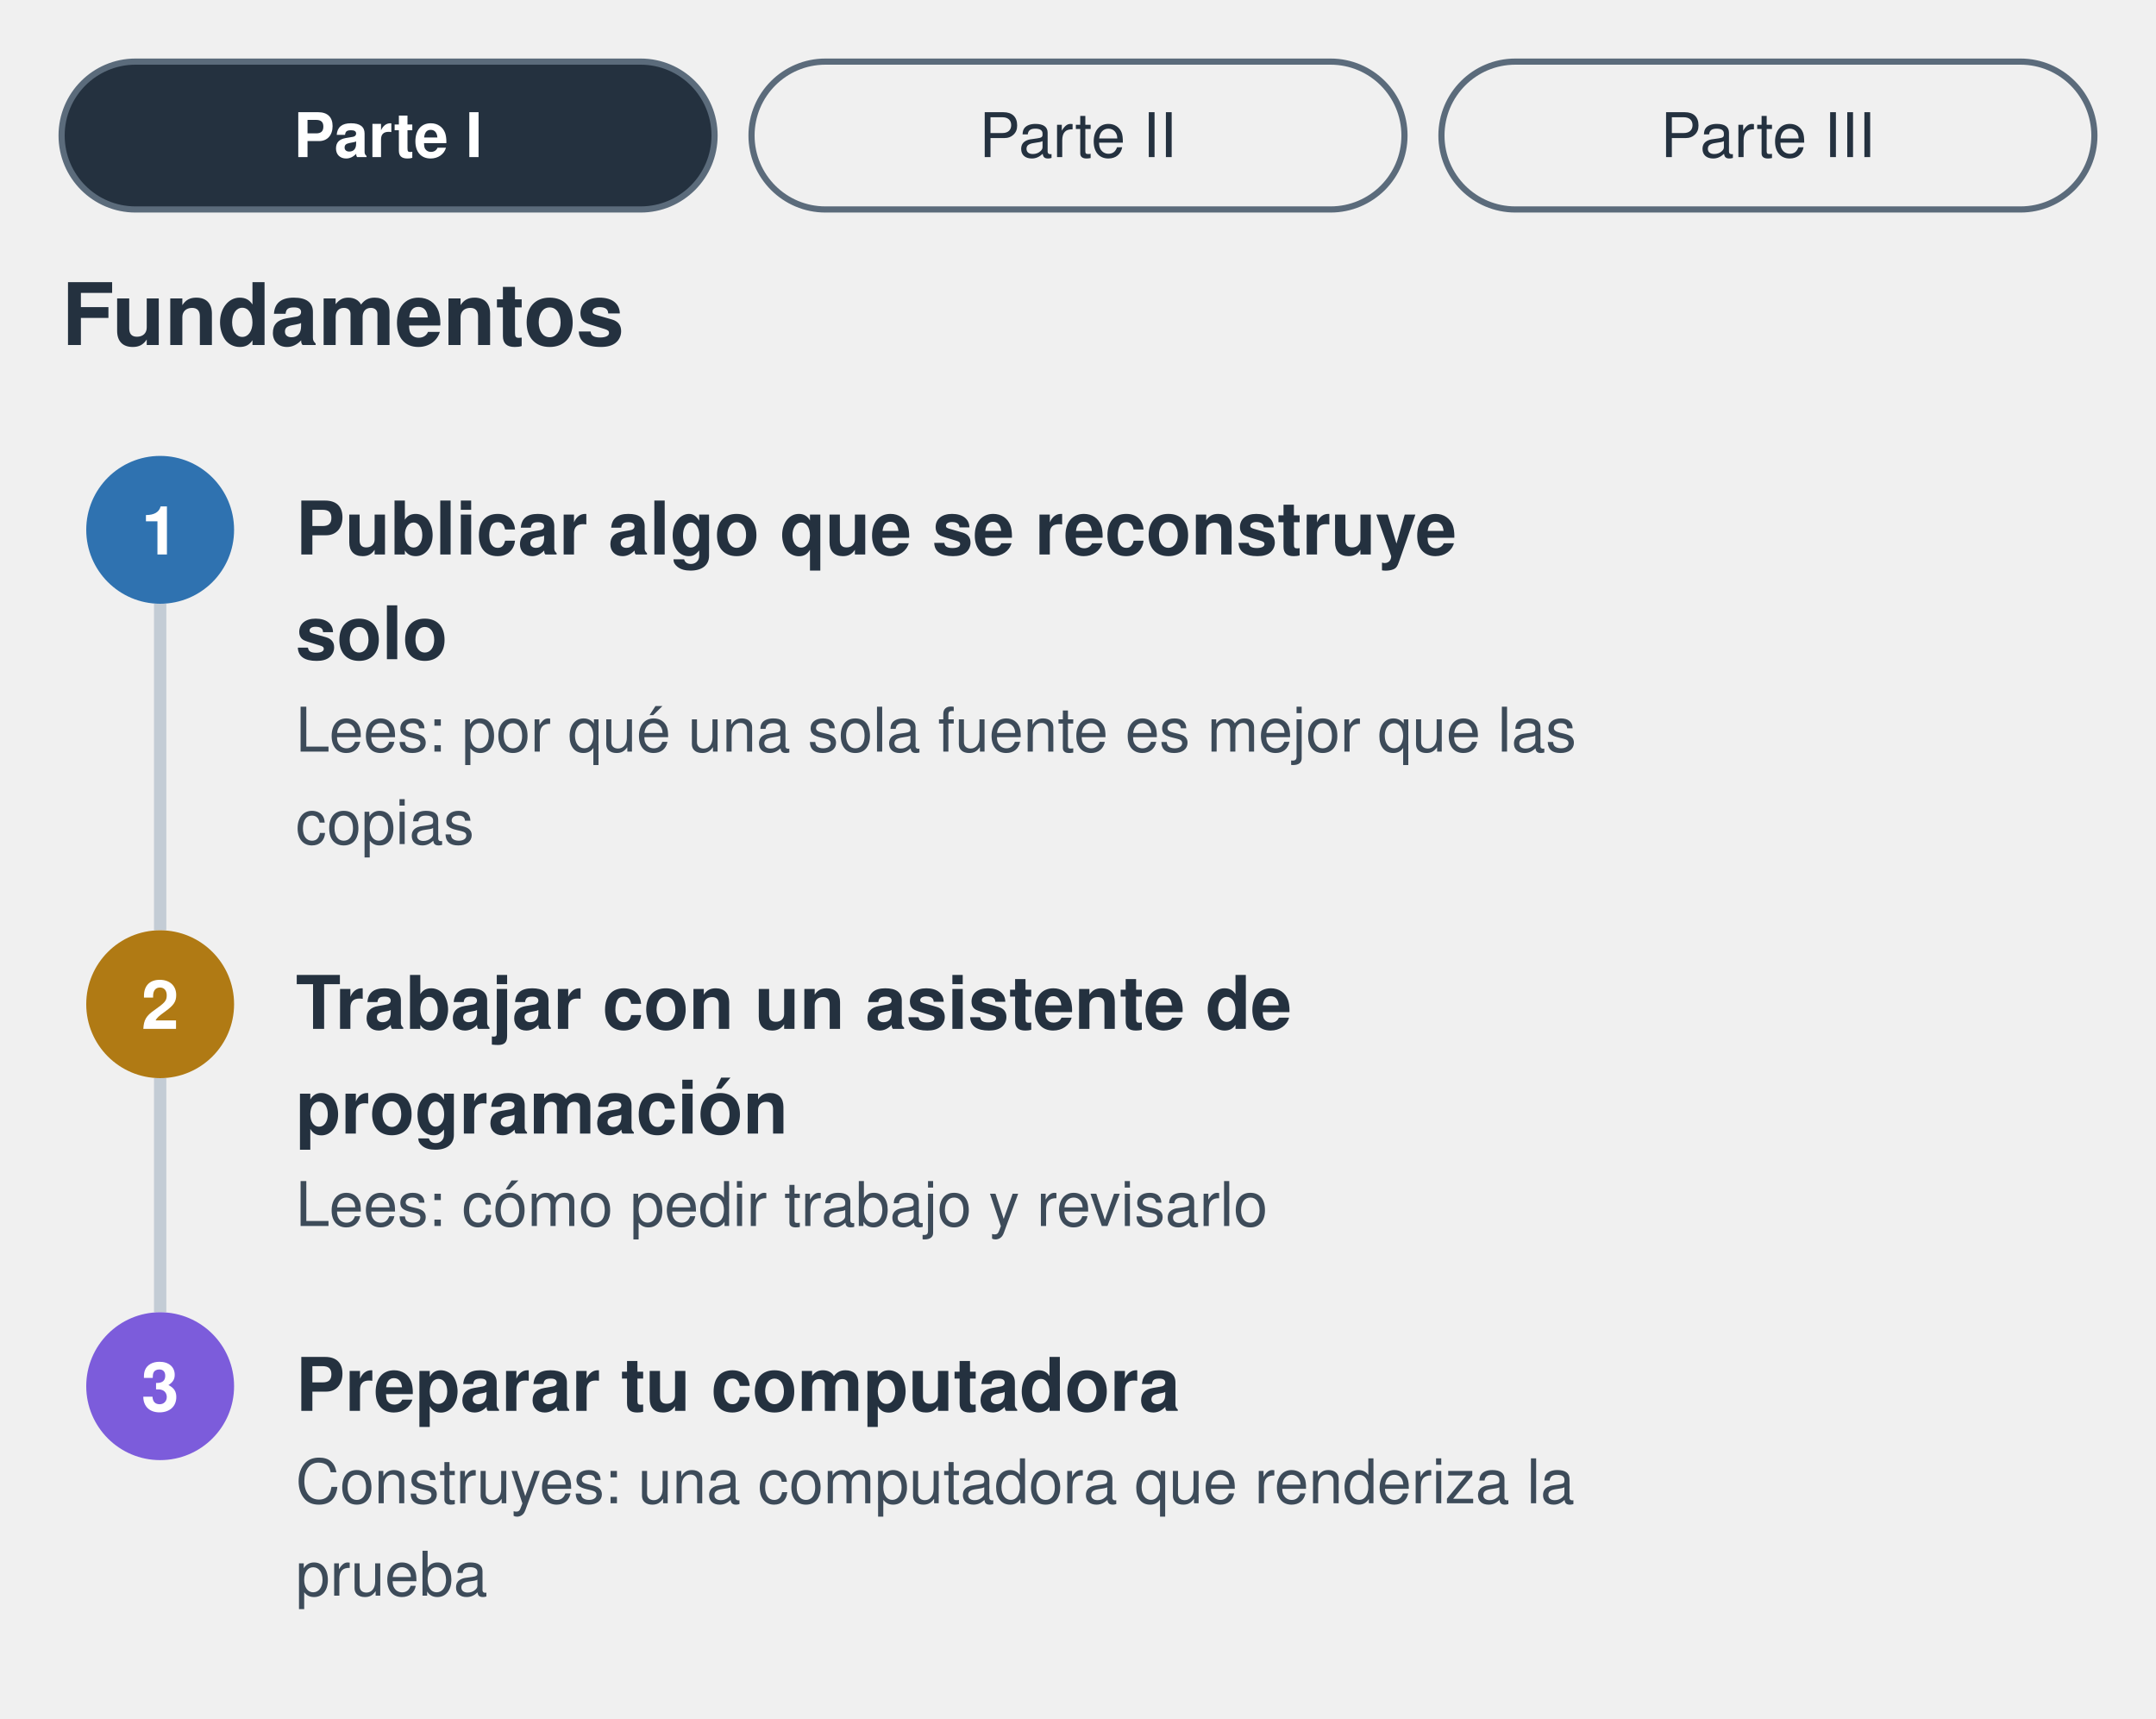
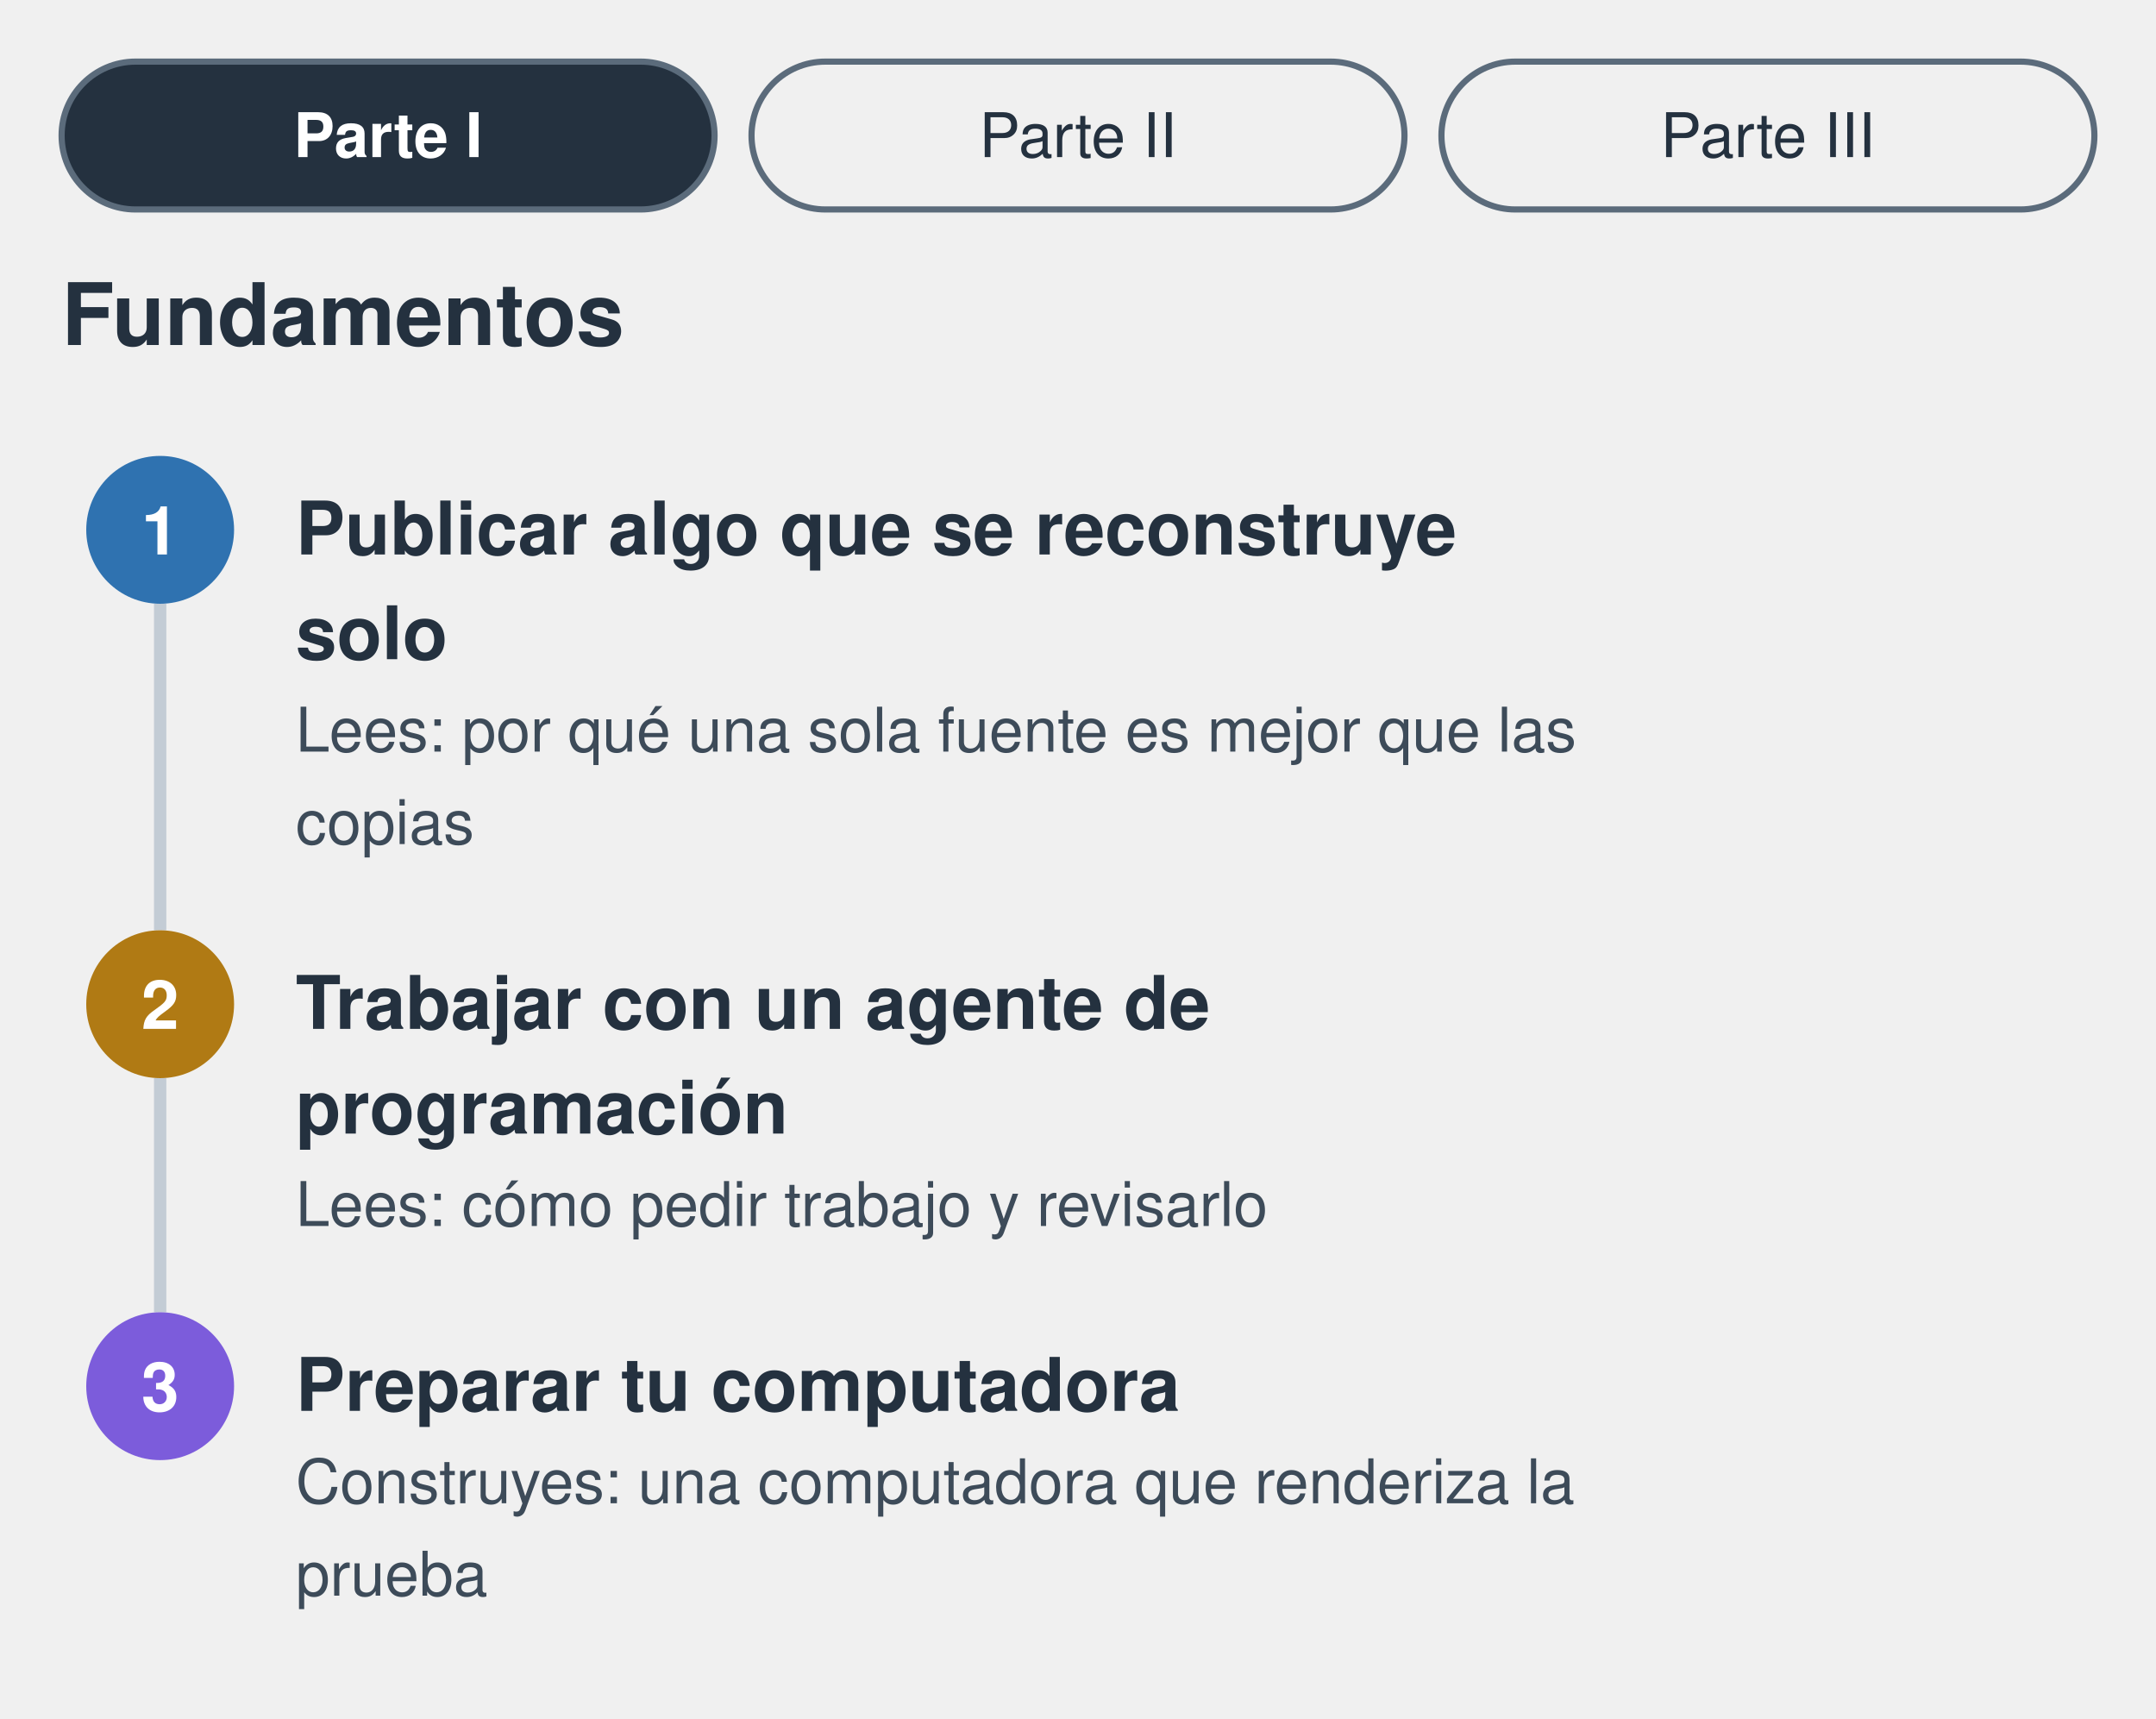
<svg xmlns="http://www.w3.org/2000/svg" viewBox="0 0 700 558" role="img" aria-labelledby="t d">
  <style>
  text { font-family: "Avenir Next", "Helvetica Neue", Helvetica, Arial, sans-serif; fill: #24313f; }
  .h { font-size: 28px; font-weight: 700; }
  .t { font-size: 24px; font-weight: 600; }
  .s { font-size: 20px; }
  .g { font-size: 20px; fill: #3d4b59; }
  .n { font-size: 19px; fill: #5b6b7b; }
  .num { font-size: 22px; font-weight: 700; fill: #ffffff; }
  .on { fill: #ffffff; font-weight: 700; }
</style>
  <rect x="20" y="20" width="212" height="48" rx="24" fill="#24313f" stroke="#5b6b7b" stroke-width="2" />
  <text x="126" y="51" text-anchor="middle" class="s on">Parte I</text>
  <rect x="244" y="20" width="212" height="48" rx="24" fill="none" stroke="#5b6b7b" stroke-width="2" />
  <text x="350" y="51" text-anchor="middle" class="s">Parte II</text>
  <rect x="468" y="20" width="212" height="48" rx="24" fill="none" stroke="#5b6b7b" stroke-width="2" />
  <text x="574" y="51" text-anchor="middle" class="s">Parte III</text>
  <text x="20" y="112" class="h">Fundamentos</text>
  <circle cx="52" cy="172" r="24" fill="#2f72b0" />
  <text x="52" y="180" text-anchor="middle" class="num">1</text>
  <text x="96" y="180" class="t">Publicar algo que se reconstruye</text>
  <text x="96" y="214" class="t">solo</text>
  <text x="96" y="244" class="g">Lees: por qué una sola fuente es mejor que las</text>
  <text x="96" y="274" class="g">copias</text>
  <line x1="52" y1="196" x2="52" y2="302" stroke="#c3ccd5" stroke-width="4" />
  <circle cx="52" cy="326" r="24" fill="#b07a14" />
  <text x="52" y="334" text-anchor="middle" class="num">2</text>
-   <text x="96" y="334" class="t">Trabajar con un asistente de</text>
+   <text x="96" y="334" class="t">Trabajar con un agente de</text>
  <text x="96" y="368" class="t">programación</text>
  <text x="96" y="398" class="g">Lees: cómo pedir trabajo y revisarlo</text>
  <line x1="52" y1="350" x2="52" y2="426" stroke="#c3ccd5" stroke-width="4" />
  <circle cx="52" cy="450" r="24" fill="#7c5cdb" />
  <text x="52" y="458" text-anchor="middle" class="num">3</text>
  <text x="96" y="458" class="t">Preparar tu computadora</text>
  <text x="96" y="488" class="g">Construyes: una computadora que renderiza la</text>
  <text x="96" y="518" class="g">prueba</text>
</svg>
